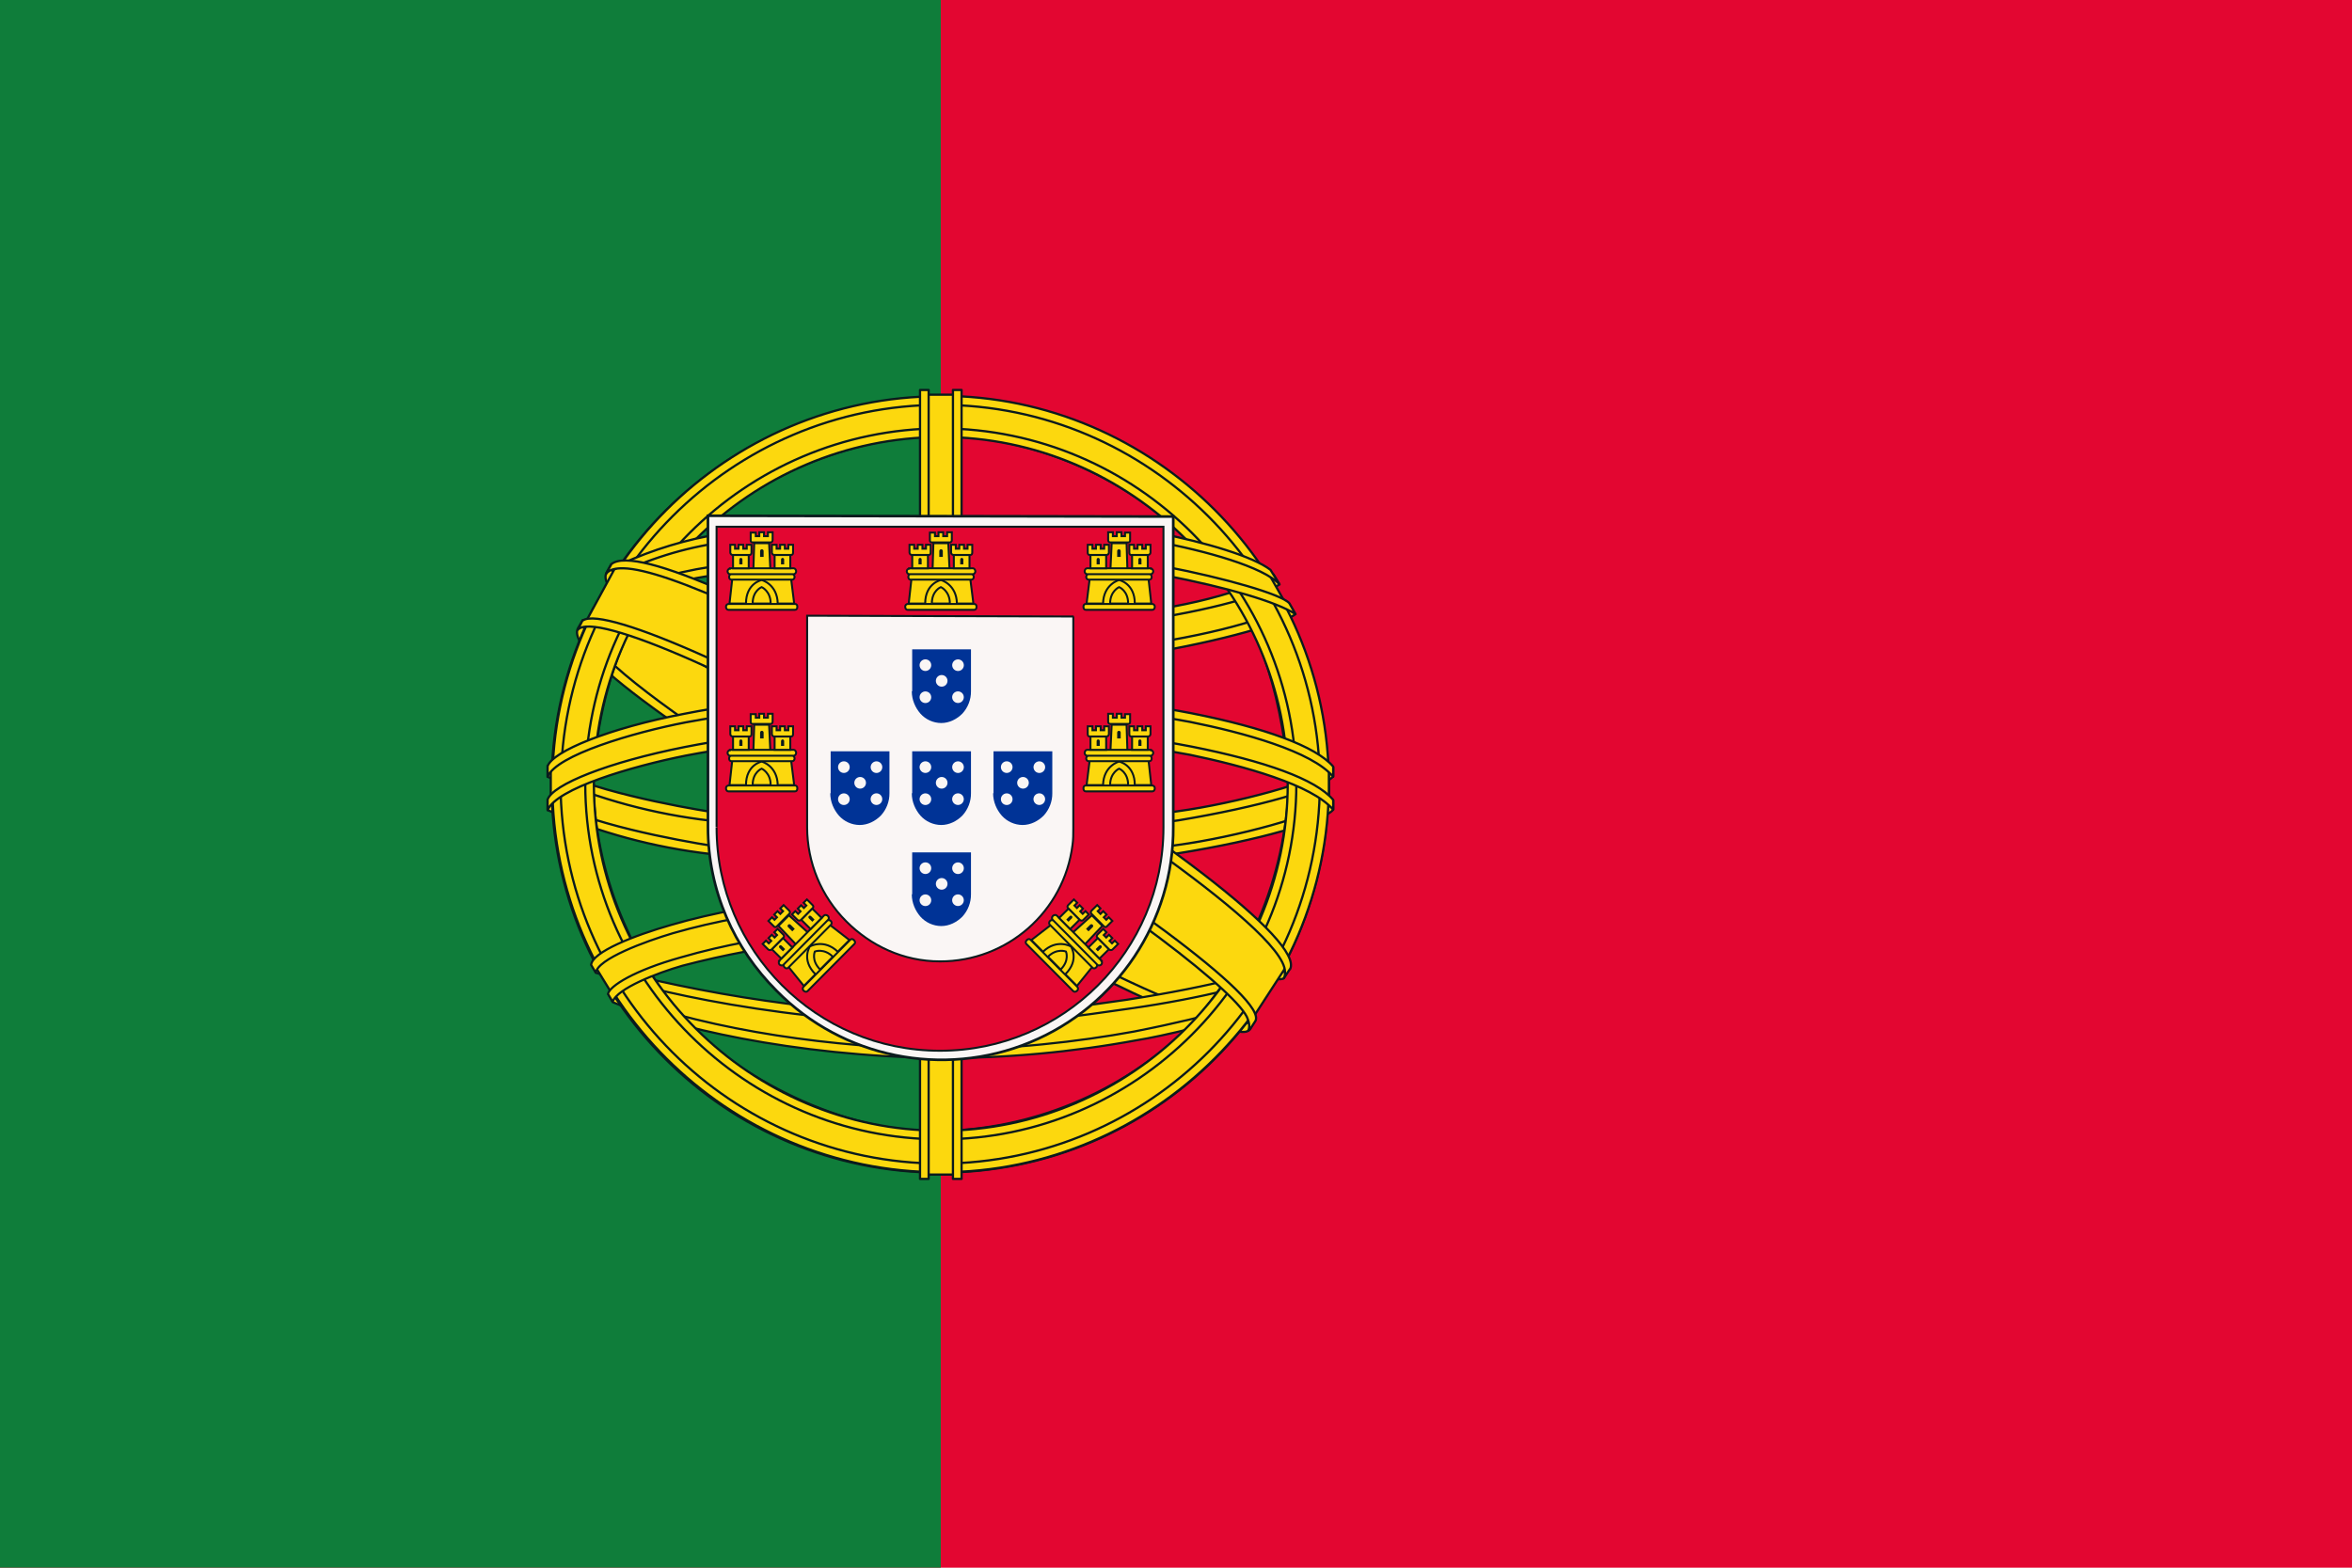
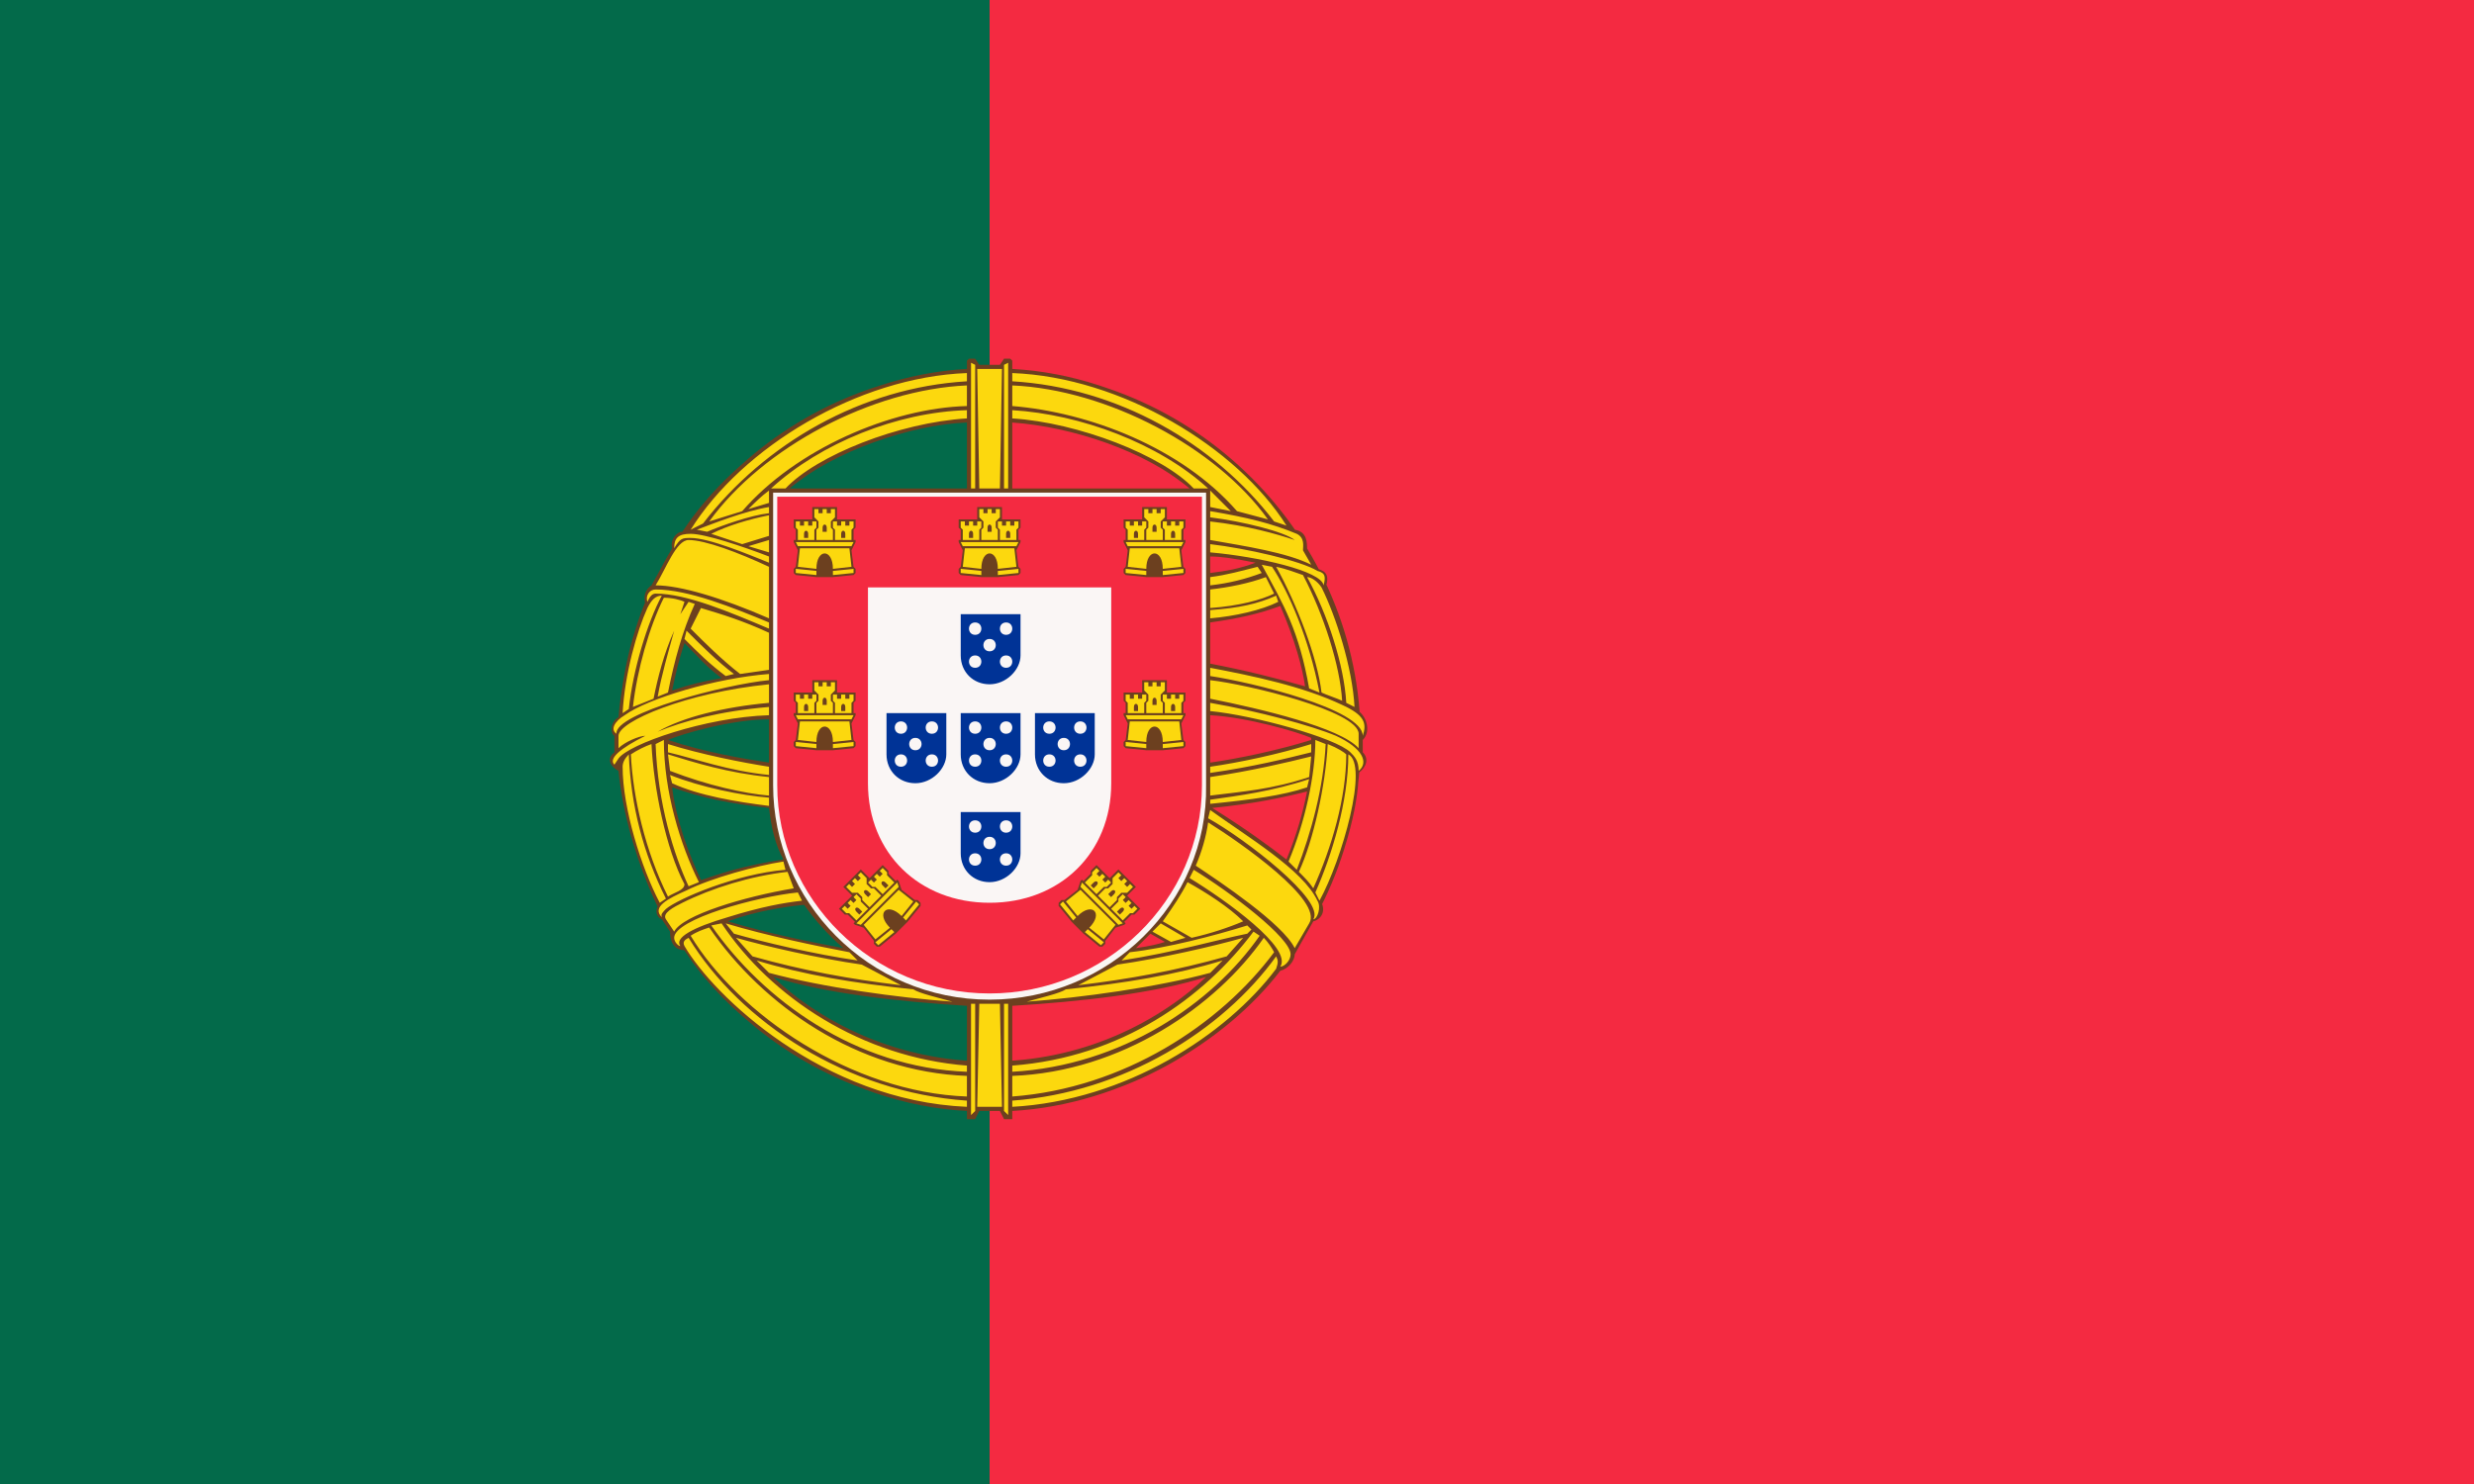
- <svg xmlns="http://www.w3.org/2000/svg" xmlns:xlink="http://www.w3.org/1999/xlink" width="600" height="400">
-   <path fill="#e30631" d="M0 0h600v400H0z" />
-   <path fill="#0f7d3a" d="M0 0h240v400H0z" />
-   <g fill="#fcd80e" fill-rule="evenodd" stroke="#0a1a1d" stroke-linecap="round" stroke-linejoin="round" stroke-width=".573">
-     <path d="M318.2 262c-30.2-.9-168.7-87.3-169.6-101.1l7.6-12.8c13.7 20 155.4 104 169.3 101.1l-7.3 12.8" />
-     <path d="M154.6 146.4c-2.7 7.3 36.1 31.3 82.9 59.8 46.7 28.4 87 46 90 43.4l1.4-2.5c-.6.9-2 1.1-4 .5-12.7-3.6-45.6-18.8-86.4-43.5-40.8-24.7-76.3-47.5-81.8-57.2-.4-.7-.7-2-.6-2.9h-.2l-1.1 2-.2.4h0zm164.4 116c-.6 1-1.5 1-3.3.8-11.3-1.2-45.6-18-86.2-42.2-47.2-28.3-86.2-54-82-60.8l1.2-2h.2c-3.8 11.5 77 57.7 81.7 60.6 46.7 29 86.1 45.9 89.6 41.5l-1.3 2.1v0z" />
-     <path d="M240.2 169.2c30.2-.2 67.5-4.1 89-12.7l-4.6-7.5c-12.7 7-50.2 11.7-84.7 12.4-40.7-.4-69.5-4.2-83.9-13.9l-4.4 8c26.5 11.2 53.7 13.6 88.6 13.7" />
-     <path d="M330.4 156.7c-.7 1.2-14.7 6-35.3 9.6a390.4 390.4 0 0 1-107.7.6c-21.7-3.4-32.9-8-37-9.8l1-2a160 160 0 0 0 36.3 9.6 385.8 385.8 0 0 0 107-.7c21-3.4 32.6-7.8 34.2-9.9l1.5 2.6h0zm-4-7.6c-2.3 1.8-13.7 5.9-33.8 9a364 364 0 0 1-52.3 3.8c-20.7 0-37.6-1.4-50.5-3.3-20.4-2.7-31.3-7.5-35.2-8.9l1.2-2c3 1.6 13.5 5.8 34.2 8.7 12.8 1.8 29.7 3.2 50.3 3.2 21.7 0 38.5-1.8 51.9-3.7 20.2-2.8 31-8 32.7-9.3l1.5 2.5v0zm-185.5 56.6c18.6 10 59.9 15 99 15.4 35.6 0 82-5.6 99.3-14.7l-.5-10c-5.4 8.4-55.1 16.6-99.2 16.2-44.1-.3-85-7.1-98.7-16v9" />
-     <path d="M340.1 204.2v2.4c-2.6 3.1-19 7.8-39.4 11.1a407 407 0 0 1-61.3 4.2c-24 0-43.2-1.7-58.1-4a145.1 145.1 0 0 1-41.6-11.2V204c9 6 33.6 10.5 41.9 11.8 14.8 2.3 33.9 4 57.8 4a405 405 0 0 0 61-4.2c14.7-2 35.6-7.6 39.7-11.3h0zm0-8.5v2.4c-2.6 3.1-19 7.8-39.4 11.2a407 407 0 0 1-61.3 4.1c-24 0-43.2-1.7-58.1-4a145 145 0 0 1-41.6-11.2v-2.8c9 6 33.7 10.5 42 11.8a382 382 0 0 0 57.7 4c25.2 0 45.5-1.8 61-4.2 14.7-2 35.6-7.6 39.7-11.3h0zm-100.3 64.6c-42.8-.2-79.4-11.6-87.2-13.5l5.7 8.8a234 234 0 0 0 81.9 13.4c32.5-1 61-3.5 81-13.2l5.7-9.2c-13.6 6.4-60 13.7-87.1 13.7" />
-     <path stroke-width=".55" d="M323.3 253.7a134 134 0 0 1-2.6 3.9c-9.4 3.3-24.3 6.8-30.6 7.8a277 277 0 0 1-50.3 4.6c-37.9-.6-68.9-8-83.5-14.3l-1.1-2 .2-.3 2 .7c25.9 9.3 55 13 82.6 13.7 17.6 0 35.1-2 49.3-4.6 21.8-4.3 30.6-7.6 33.3-9l.7-.5h0zm5-8.3v.1a269.3 269.3 0 0 1-1.9 3.3c-5 1.8-18.7 5.8-38.6 8.6-13.2 1.8-21.4 3.5-47.5 4-49-1.2-80.8-10.8-88.3-13.2l-1.1-2.1a372.4 372.4 0 0 0 89.4 13c24-.4 34.1-2.2 47.1-4 23.3-3.6 35-7.4 38.6-8.5a2.7 2.7 0 0 0-.2-.2l2.5-1h0z" />
-     <path d="M328.8 197.8a95.5 95.5 0 0 1-25.8 64.5 93 93 0 0 1-63.6 26.3c-28.4.6-55.1-18-62.3-26a94.8 94.8 0 0 1-25.8-63.3c1.7-30.7 13.8-52 31.3-66.8s40.7-21.8 60-21.3a92 92 0 0 1 66.6 33.4c11.8 14.2 17 29.7 19.6 53.2zm-89.2-96.4a99.3 99.3 0 0 1 99.3 98.7 99 99 0 0 1-198.2 0 99 99 0 0 1 99-98.7" />
-     <path d="M240 101c54.4 0 99 44.6 99 99.1 0 54.5-44.6 99-99 99-54.6 0-99.1-44.5-99.1-99s44.5-99 99-99zm-97 99.1a97.2 97.2 0 0 0 97 96.8 97.2 97.2 0 0 0 96.7-96.8c0-53.3-43.7-96.8-96.8-96.8s-96.8 43.5-96.8 96.8z" />
-     <path d="M240 109.3a91 91 0 0 1 90.7 90.7c0 49.9-41 90.7-90.7 90.7S149.3 250 149.3 200a91 91 0 0 1 90.7-90.7zM151.5 200c0 48.7 40 88.5 88.5 88.5s88.5-39.8 88.5-88.5-40-88.5-88.5-88.5a88.9 88.9 0 0 0-88.5 88.5z" />
-     <path d="M244 100.7h-8.5v199h8.5z" />
-     <path d="M243.1 99.5h2.2v201.3h-2.2V99.5zm-8.4 0h2.2v201.3h-2.2V99.5z" />
-     <path d="M339 204v-7.4l-6-5.6-34-9-49-5-59 3-42 10-8.5 6.3v7.3L162 194l51-8h49l36 4 25 6z" />
-     <path d="M240 184.8c23.3 0 46 2.2 64 5.7 18.6 3.7 31.7 8.3 36.1 13.6v2.5c-5.4-6.4-23-11.2-36.5-14a341.3 341.3 0 0 0-63.7-5.6c-24.5 0-47.3 2.4-65 5.8-14 2.8-32.9 8.4-35.2 13.9V204c1.3-3.8 15.3-9.5 35-13.4 17.7-3.5 40.6-5.8 65.3-5.8zm0-8.5c23.3 0 46 2.2 64 5.7 18.6 3.7 31.7 8.4 36.1 13.6v2.6c-5.4-6.5-23-11.3-36.5-14a341 341 0 0 0-63.6-5.7 353 353 0 0 0-65 5.8c-13.5 2.6-33.1 8.4-35.3 13.9v-2.7c1.3-3.8 15.6-9.7 35-13.4 17.7-3.5 40.6-5.8 65.3-5.8zm-.5-43.3c36.8-.2 69 5.1 83.7 12.6l5.3 9.3c-12.7-6.9-47.4-14-89-13-33.8.3-70 3.8-88.1 13.5l6.4-10.8c14.9-7.7 50-11.6 81.7-11.6" />
-     <path d="M240 140.6c21 0 41.3 1.2 57.4 4 15 2.9 29.4 7 31.5 9.3l1.6 2.8c-5-3.2-17.4-6.8-33.4-9.9-16-3-36.3-4-57.2-4-23.7 0-42.1 1.2-58 4a102.3 102.3 0 0 0-31.1 9.7l1.5-3a104 104 0 0 1 29.2-8.9c16.4-3 35-3.9 58.5-4h0zm0-8.5c20 0 40 1.1 55.4 3.9 12.2 2.4 24.3 6 28.7 9.4l2.3 3.7c-4-4.4-18.8-8.6-32-11a353.1 353.1 0 0 0-54.4-3.8c-21.1 0-40.7 1.4-55.8 4.1a90.8 90.8 0 0 0-27.7 8.6l2-3.1a99 99 0 0 1 25.4-7.7 334 334 0 0 1 56-4zM289 241.3a258.5 258.5 0 0 0-49.2-3.8c-61.4.7-81.2 12.6-83.6 16.2l-4.6-7.5c15.6-11.3 49-17.6 88.6-17 20.5.3 38.2 1.7 53 4.6l-4.2 7.5" />
-     <path stroke-width=".55" d="M239.6 236.5c17 .2 33.8 1 50 4l-1.2 2a261 261 0 0 0-48.8-3.7 236 236 0 0 0-65.5 7.6c-6.3 1.8-16.7 5.8-17.8 9.2l-1.2-2c.4-2 6.7-6 18.5-9.3 22.8-6.6 44.2-7.7 66-7.8v0zm.8-8.6c17.7.3 36 1.1 53.7 4.6l-1.2 2.2c-16-3.2-31.4-4.3-52.4-4.6-22.8 0-46.9 1.7-68.8 8-7.1 2.1-19.3 6.6-19.7 10.1l-1.2-2c.3-3.3 10.9-7.5 20.4-10.2 22-6.4 46.2-8 69.2-8.1z" />
-     <path d="m327.6 247.4-7.4 11.4L299 240l-55-37-62-34-32.2-11 6.9-12.7 2.3-1.3 20 5 66 34 38 24 32 23 13 15z" />
-     <path d="M148.7 158.3c5.6-3.8 47 14.6 90.5 40.8 43.3 26.3 84.7 56 81 61.5l-1.3 2-.5.4c0-.1.7-.9-.1-3-1.9-6-31.2-29.4-79.9-58.8-47.5-28.3-87-45.4-91-40.5l1.2-2.4h0zm180.4 89c3.6-7.1-35-36.1-82.6-64.4-48.9-27.6-84-44-90.5-39l-1.4 2.5c0 .2 0-.1.4-.4 1.1-1 3-1 4-1 11 .2 42.6 14.8 87 40.2 19.4 11.3 82 51.5 81.8 62.8 0 1 0 1.2-.3 1.6l1.6-2.4v0z" />
+ <svg xmlns="http://www.w3.org/2000/svg" xmlns:xlink="http://www.w3.org/1999/xlink" width="1200" height="720" fill="#f42a41">
+   <path d="M0 0h1200v720H0Z" />
+   <path fill="#036a4a" d="M0 0h480v720H0Z" />
+   <path fill="#6c401f" d="M480 539c99 0 180-81 180-180s-81-180-180-180-180 81-180 180 81 180 180 180Zm0-6a174 174 0 0 1 0-348 174 174 0 0 1 0 348Zm0-12c89 0 162-73 162-162s-73-162-162-162-162 73-162 162 73 162 162 162Zm0-6c-86 0-156-70-156-156s70-156 156-156 156 70 156 156-70 156-156 156Zm-11 28h4l2-4h10l2 4h4v-4c54-3 104-34 130-68 4-1 7-5 7-8l9-16c4-1 6-5 4-9 10-18 18-46 18-63 4-3 5-7 2-10v-6c4-4 2-11-2-14-1-22-9-46-16-60 2-6 0-8-4-9l-5-9c0-4 0-9-6-10-27-40-80-75-137-78v-4l-1-1h-3l-2 3h-10l-2-3h-3l-1 1v4c-57 3-112 39-138 79-3 0-6 4-5 8l-10 18c-3 2-4 5-3 9-7 15-12 41-13 55-4 2-4 8-2 9v8c-4 3-2 7 2 9 2 21 9 45 19 66-1 1-1 5 2 6l4 6c0 5 2 9 7 9 22 35 76 75 137 78Zm0-28c-43-4-74-22-94-41 25 8 61 12 94 14Zm-60-55c-16-3-36-7-56-13 14-5 27-7 37-8 5 7 11 14 19 21Zm-69-33c-6-13-12-29-14-45 14 5 28 8 47 10 1 9 3 18 7 25-20 3-31 7-40 10Zm33-57c-13-2-31-5-49-11 7-3 31-10 49-10Zm-47-35c2-9 3-14 6-23 7 7 10 11 18 17-11 2-15 3-24 6Zm165 180v-27c33-2 69-6 94-14-20 19-51 37-94 41ZM383 237c21-18 59-31 86-32v32Zm241 180c-9-7-20-15-36-25 20-2 34-5 46-8-2 10-5 21-10 33Zm-37-47v-23c18 1 42 8 49 11v1c-16 5-35 9-49 11Zm46-37c-14-4-30-8-46-11v-20c14-2 23-4 34-8 7 16 11 31 12 39Zm-142-96v-32c29 2 65 14 86 32Zm96 41v-8c5 0 12 1 22 3-8 3-14 4-22 5Zm-36 182 7-7 7 4c-3 1-7 2-14 3Z" />
+   <path fill="#fcd80e" d="M469 537c-70-3-123-54-137-78-1-2 0-3 2-4 25 41 77 75 135 79Zm-149-99c-9-17-18-46-18-66 0-2 1-4 3-6 1 25 7 48 18 70Zm149 94c-56-2-111-40-134-78 3-2 6-3 9-4 26 38 72 70 125 72Zm-139-73c-1 0-3-2-3-4 0-9 40-20 60-22l2 4c-9 1-20 3-36 8-17 5-26 10-23 14Zm-3-7-4-6c-2-3 4-6 8-8 14-7 33-13 51-15l3 8c-24 4-54 13-58 21Zm-6-7c-5-5 3-9 12-13 12-6 34-12 47-14l1 4c-24 2-52 14-58 19-3 3-2 3-2 4Zm3-10c-11-22-17-48-18-69 3-2 7-4 10-5 1 21 7 51 16 68 0 3-5 4-8 6Zm145 85c-54-2-99-35-124-71l5-1c24 36 68 65 119 69Zm-53-54c-21-3-46-9-60-13l-4-5c20 6 44 11 60 14Zm21 12c-25-3-47-7-72-14l-8-9c14 4 40 10 61 13Zm-103-48c-7-15-15-40-16-69l4-2c0 25 8 51 17 69Zm128 56c-27-2-63-7-89-14l-6-6c23 7 47 11 76 14 3 2 12 4 19 6Zm9 55v-54h2v52Zm-98-150c-16-2-34-5-47-11l-1-4c15 6 35 10 48 11Zm101 146 1-50h10l1 50ZM373 386c-12-1-30-5-48-12l-1-8c13 4 29 9 49 11Zm116 155-2-2v-52h2ZM373 376c-20-2-36-8-49-11v-4c16 5 36 9 49 11Zm-75-5c-3-3 3-8 15-14-3 0-10 3-13 6v-6c0-7 33-21 73-25v9c-22 2-42 7-54 14 12-5 30-10 54-12v4c-31 1-68 14-73 21Zm1-15c-3-2-1-6 4-9 11-8 44-18 70-20v3c-21 2-75 16-74 26Zm3-10c1-19 7-40 12-51 2-4 4-6 7-6-7 13-14 36-16 55Zm5-3c2-18 8-39 15-53 4 0 8 1 10 2l-2 6 4-6 3 1c-6 13-10 28-13 43l-5 2c2-11 5-21 8-32-5 11-8 23-10 33Zm45-15c-8-6-13-11-20-18l1-4c7 7 15 15 23 21Zm21-23c-19-8-40-17-55-17-2 0-3 2-4 4-1-3 1-6 4-6 16 0 38 9 55 16Zm118 232v-3c54-4 102-34 128-70 1 2 1 3 0 6-24 32-73 64-128 67Zm0-5v-10c53-2 99-34 122-67 2 2 4 5 5 7-26 35-73 66-127 70ZM373 300c-23-10-43-16-55-16 5-8 10-22 16-22 8 0 24 6 39 13Zm118 220v-3c53-4 93-33 117-65l3 2c-23 33-67 63-120 66Zm7-34c7-2 16-4 19-6 29-3 53-7 76-14l-6 6c-26 7-62 12-89 14ZM373 273c-10-4-29-12-38-12-4 0-5 0-8 5 0-5 2-7 8-7 7 0 25 6 38 11Zm150 205 19-10c21-3 47-9 61-13l-8 9c-25 7-47 11-72 14ZM360 264l-15-5c8-4 18-7 28-9v10Zm-17-6-5-1c8-3 23-9 35-11v3c-9 1-23 6-30 9Zm225 199-9-5 4-4 12 7Zm-24 9 4-4c18-2 41-8 57-13l2 2-2 2c-15 3-35 9-61 13ZM363 247c4-4 6-6 10-9v6Zm258 222c6-9-26-32-44-43l2-4c18 11 47 33 47 41 0 3-3 6-5 6Zm7-9c-6-12-36-32-48-40 3-7 5-14 6-21 16 10 56 38 49 49ZM335 257c25-40 81-74 134-76v4c-51 3-98 30-128 69Zm9-4c26-36 79-64 125-66v10c-37 1-83 21-109 51Zm293 193c6-9-33-39-51-49l1-4c18 13 45 29 52 44 2 3 0 9-2 9ZM374 237c24-22 61-37 95-38v4c-33 2-73 18-88 34Zm213 153v-2c14-2 30-4 48-10l-1 4c-12 4-27 6-47 8Zm0-4v-9c20-3 37-7 49-10l-1 10c-18 6-32 7-48 9Zm0-11v-3c14-2 33-6 49-11v4c-12 3-28 7-49 10Zm42 47-4-4c8-19 13-42 13-59l5 2c-1 21-7 43-14 61Zm8 9c-2-3-4-5-7-8 7-15 13-42 14-62 5 2 8 4 9 5 0 21-7 45-16 65Zm3 6-2-4c8-18 16-44 16-67 10 5-3 51-14 71ZM471 237v-61l2 1v60Zm188 137c0-5-2-7-4-9-7-7-47-18-68-20v-4c23 4 49 11 61 16 13 6 16 13 11 17ZM475 237l-1-58h12l-1 58Zm184 126c-9-10-47-19-72-24v-9c18 2 72 15 72 26ZM487 237v-60l2-1v61Zm174 120c0-13-54-26-74-29v-4c21 4 45 9 64 18 11 5 12 9 10 15Zm-74-57v-4c14-1 23-3 32-7l1 3c-8 4-21 7-33 8Zm0-5v-9c9-1 19-3 27-6l4 8c-6 3-17 6-31 7Zm-8-58c-15-16-56-32-88-34v-4c33 2 71 16 95 38Zm61 99-5-2c-5-28-12-40-23-60l5 1c8 12 18 35 23 61Zm-53-52v-4c8-1 15-3 23-5l2 3c-8 3-16 5-25 6Zm64 56c-2-1-8-3-10-4-2-17-12-43-22-61 5 1 10 3 13 4 10 19 18 44 19 61Zm6 3-4-2c-1-18-9-43-19-61 2 0 5 2 7 5 7 14 15 39 16 58Zm-33-88-6-2c-29-38-76-65-127-68v-4c53 2 109 36 133 74Zm-9-3-15-4c-27-31-72-48-109-51v-10c46 2 99 30 124 65Zm27 32c-1-7-32-14-55-16v-4c17 2 44 8 52 13 4 1 4 3 3 7Zm-45-36-10-2v-8Zm39 26c-12-6-32-9-49-12v-9c18 2 32 6 41 9-5-4-25-9-41-11v-3c18 3 30 6 42 11 4 2 3 6 3 8Zm-277 53c-9-7-17-15-24-22l5-10c10 3 20 6 33 12v18Zm219 128-14-8c5-7 9-13 12-19 9 5 20 12 27 19-7 3-16 6-25 8ZM373 268l-10-3 10-3Z" />
+   <path fill="#faf6f5" d="M480 485c-59 0-105-48-105-104V239h210v142c1 57-47 104-105 104Z" />
+   <path d="M480 482c56 0 103-45 103-101V241H377v140c0 55 46 101 103 101Zm0-44c-34 0-59-24-59-58v-95h118v95c0 34-25 58-59 58Z" />
+   <g id="b">
+     <g id="a">
+       <path fill="#6c401f" d="m396 280-10-1-1-1v-2l1-1 1-8-2-4v-1h1v-5l-1-1v-4h9v-6h12v6h9v4l-1 1v5h1v1l-2 4 1 8 1 1v2l-1 1-10 1Z" />
+       <path fill="#fcd80e" d="M408 261v-2c0-2 2-2 2 0v2h-2Zm-3 1h8v-5l1-1v-3h-2v2h-2v-2h-2v2h-2v-2h-2v3l1 1v5Zm-6-4v-2c0-2 2-2 2 0v2h-2Zm-3 4h8v-5l-1-1v-3l2-2v-4h-2v2h-2v-2h-2v2h-2v-2h-2v4l2 2v3l-1 1v5Zm-9 3h26l1-2h-28l1 2Zm3-4v-2c0-2 2-2 2 0v2h-2Zm-3 1h8v-5l1-1v-3h-2v2h-2v-2h-2v2h-2v-2h-2v3l1 1v5Zm17 17 10-1v-2l-10 1v2Zm-8-3c0-10 8-10 8 0l9-1-1-9h-24l-1 9 9 1Zm0 3v-2l-10-1v2l10 1Z" />
+     </g>
+     <use xlink:href="#a" y="84" />
+     <use xlink:href="#a" transform="rotate(-45 624 320)" />
  </g>
-   <path fill="#faf6f5" stroke="#0a1a1d" stroke-width=".67" d="M180.6 211c0 16.3 6.7 31 17.5 41.8A59.1 59.1 0 0 0 299.3 211v-79.2l-118.7-.2V211z" />
-   <path fill="#e30631" stroke="#0a1a1d" stroke-width=".507" d="M182.8 211.1a57 57 0 0 0 114 0v-76.7h-114V211m91-53.7v54c0 1.4 0 3-.2 4.3a34 34 0 0 1-33.8 29.7c-9.4 0-17.7-4-23.9-10.2a34 34 0 0 1-10-24v-54l68 .2z" />
-   <g id="e">
-     <g id="d" fill="#fcd80e" stroke="#0a1a1d" stroke-width=".5">
-       <path stroke="none" d="M190.2 154.4c.1-5.5 4-6.8 4-6.8.1 0 4.3 1.4 4.3 6.9h-8.3" />
-       <path d="m186.8 147.7-.7 6.3h4.2c0-5.2 4-6 4-6 .1 0 4 1.1 4.1 6h4.2l-.8-6.4h-15zm-1 6.4h17c.4 0 .6.3.6.7 0 .5-.2.8-.6.8h-17c-.3 0-.6-.3-.6-.8 0-.4.3-.7.7-.7z" />
-       <path d="M192 154c0-3.3 2.3-4.2 2.3-4.2s2.3 1 2.3 4.2H192m-5.8-9h16.3c.3 0 .6.4.6.8 0 .3-.3.7-.6.7h-16.3c-.3 0-.6-.4-.6-.7 0-.4.3-.7.6-.7zm.3 1.5h15.6c.3 0 .6.3.6.7 0 .4-.3.7-.6.7h-15.5c-.4 0-.6-.3-.6-.7 0-.4.2-.7.6-.7zm5-10.6h1.3v.9h.9v-1h1.2v1h1v-1h1.2v2c0 .4-.3.6-.5.6H192c-.3 0-.5-.2-.5-.5v-2zm4.7 2.7.3 6.4h-4.3l.2-6.4h3.8" />
-       <path id="a" d="M191 141.6v3.4h-4v-3.4h4z" />
-       <use xlink:href="#a" x="10.609" />
-       <path id="b" d="M186.3 139h1.2v1h.9v-1h1.2v1h.9v-1h1.2v2c0 .4-.2.6-.5.6h-4.3c-.3 0-.6-.3-.6-.6v-2z" />
-       <use xlink:href="#b" x="10.609" />
-       <path fill="#0a1a1d" stroke="none" d="M193.9 140.6c0-.6.9-.6.9 0v1.5h-.9v-1.5" />
-       <path id="c" fill="#0a1a1d" stroke="none" d="M188.6 142.8c0-.6.8-.6.8 0v1.2h-.8v-1.2" />
-       <use xlink:href="#c" x="10.641" />
-     </g>
-     <use xlink:href="#d" y="46.32" />
-     <use xlink:href="#d" transform="rotate(-45.202 312.766 180.004)" />
-   </g>
-   <use xlink:href="#d" x="45.714" />
-   <use xlink:href="#e" transform="matrix(-1 0 0 1 479.792 0)" />
-   <g id="f" fill="#faf6f5">
-     <path fill="#003396" d="M232.6 202.4c0 2.2.9 4.2 2.2 5.7a7.2 7.2 0 0 0 5.3 2.4c2.1 0 4-1 5.4-2.4a8.3 8.3 0 0 0 2.2-5.7v-10.7h-15v10.7" />
-     <circle cx="236.074" cy="195.735" r="1.486" />
-     <circle cx="244.392" cy="195.742" r="1.486" />
-     <circle cx="240.225" cy="199.735" r="1.486" />
-     <circle cx="236.074" cy="203.916" r="1.486" />
-     <circle cx="244.383" cy="203.905" r="1.486" />
-   </g>
-   <use xlink:href="#f" y="-26.016" />
-   <use xlink:href="#f" x="-20.799" />
-   <use xlink:href="#f" x="20.745" />
-   <use xlink:href="#f" y="25.784" />
+   <use xlink:href="#a" x="80" />
+   <use xlink:href="#b" transform="matrix(-1 0 0 1 960 0)" />
+   <path id="c" fill="#003396" d="M488 302c4 0 4 6 0 6s-4-6 0-6Zm0 16c4 0 4 6 0 6s-4-6 0-6Zm-15 0c4 0 4 6 0 6s-4-6 0-6Zm7-8c4 0 4 6 0 6s-4-6 0-6Zm-7-8c4 0 4 6 0 6s-4-6 0-6Zm-7-4v20c0 8 6 14 14 14s15-7 15-14v-20h-29Z" />
+   <use xlink:href="#c" y="48" />
+   <use xlink:href="#c" x="-36" y="48" />
+   <use xlink:href="#c" x="36" y="48" />
+   <use xlink:href="#c" y="96" />
</svg>
